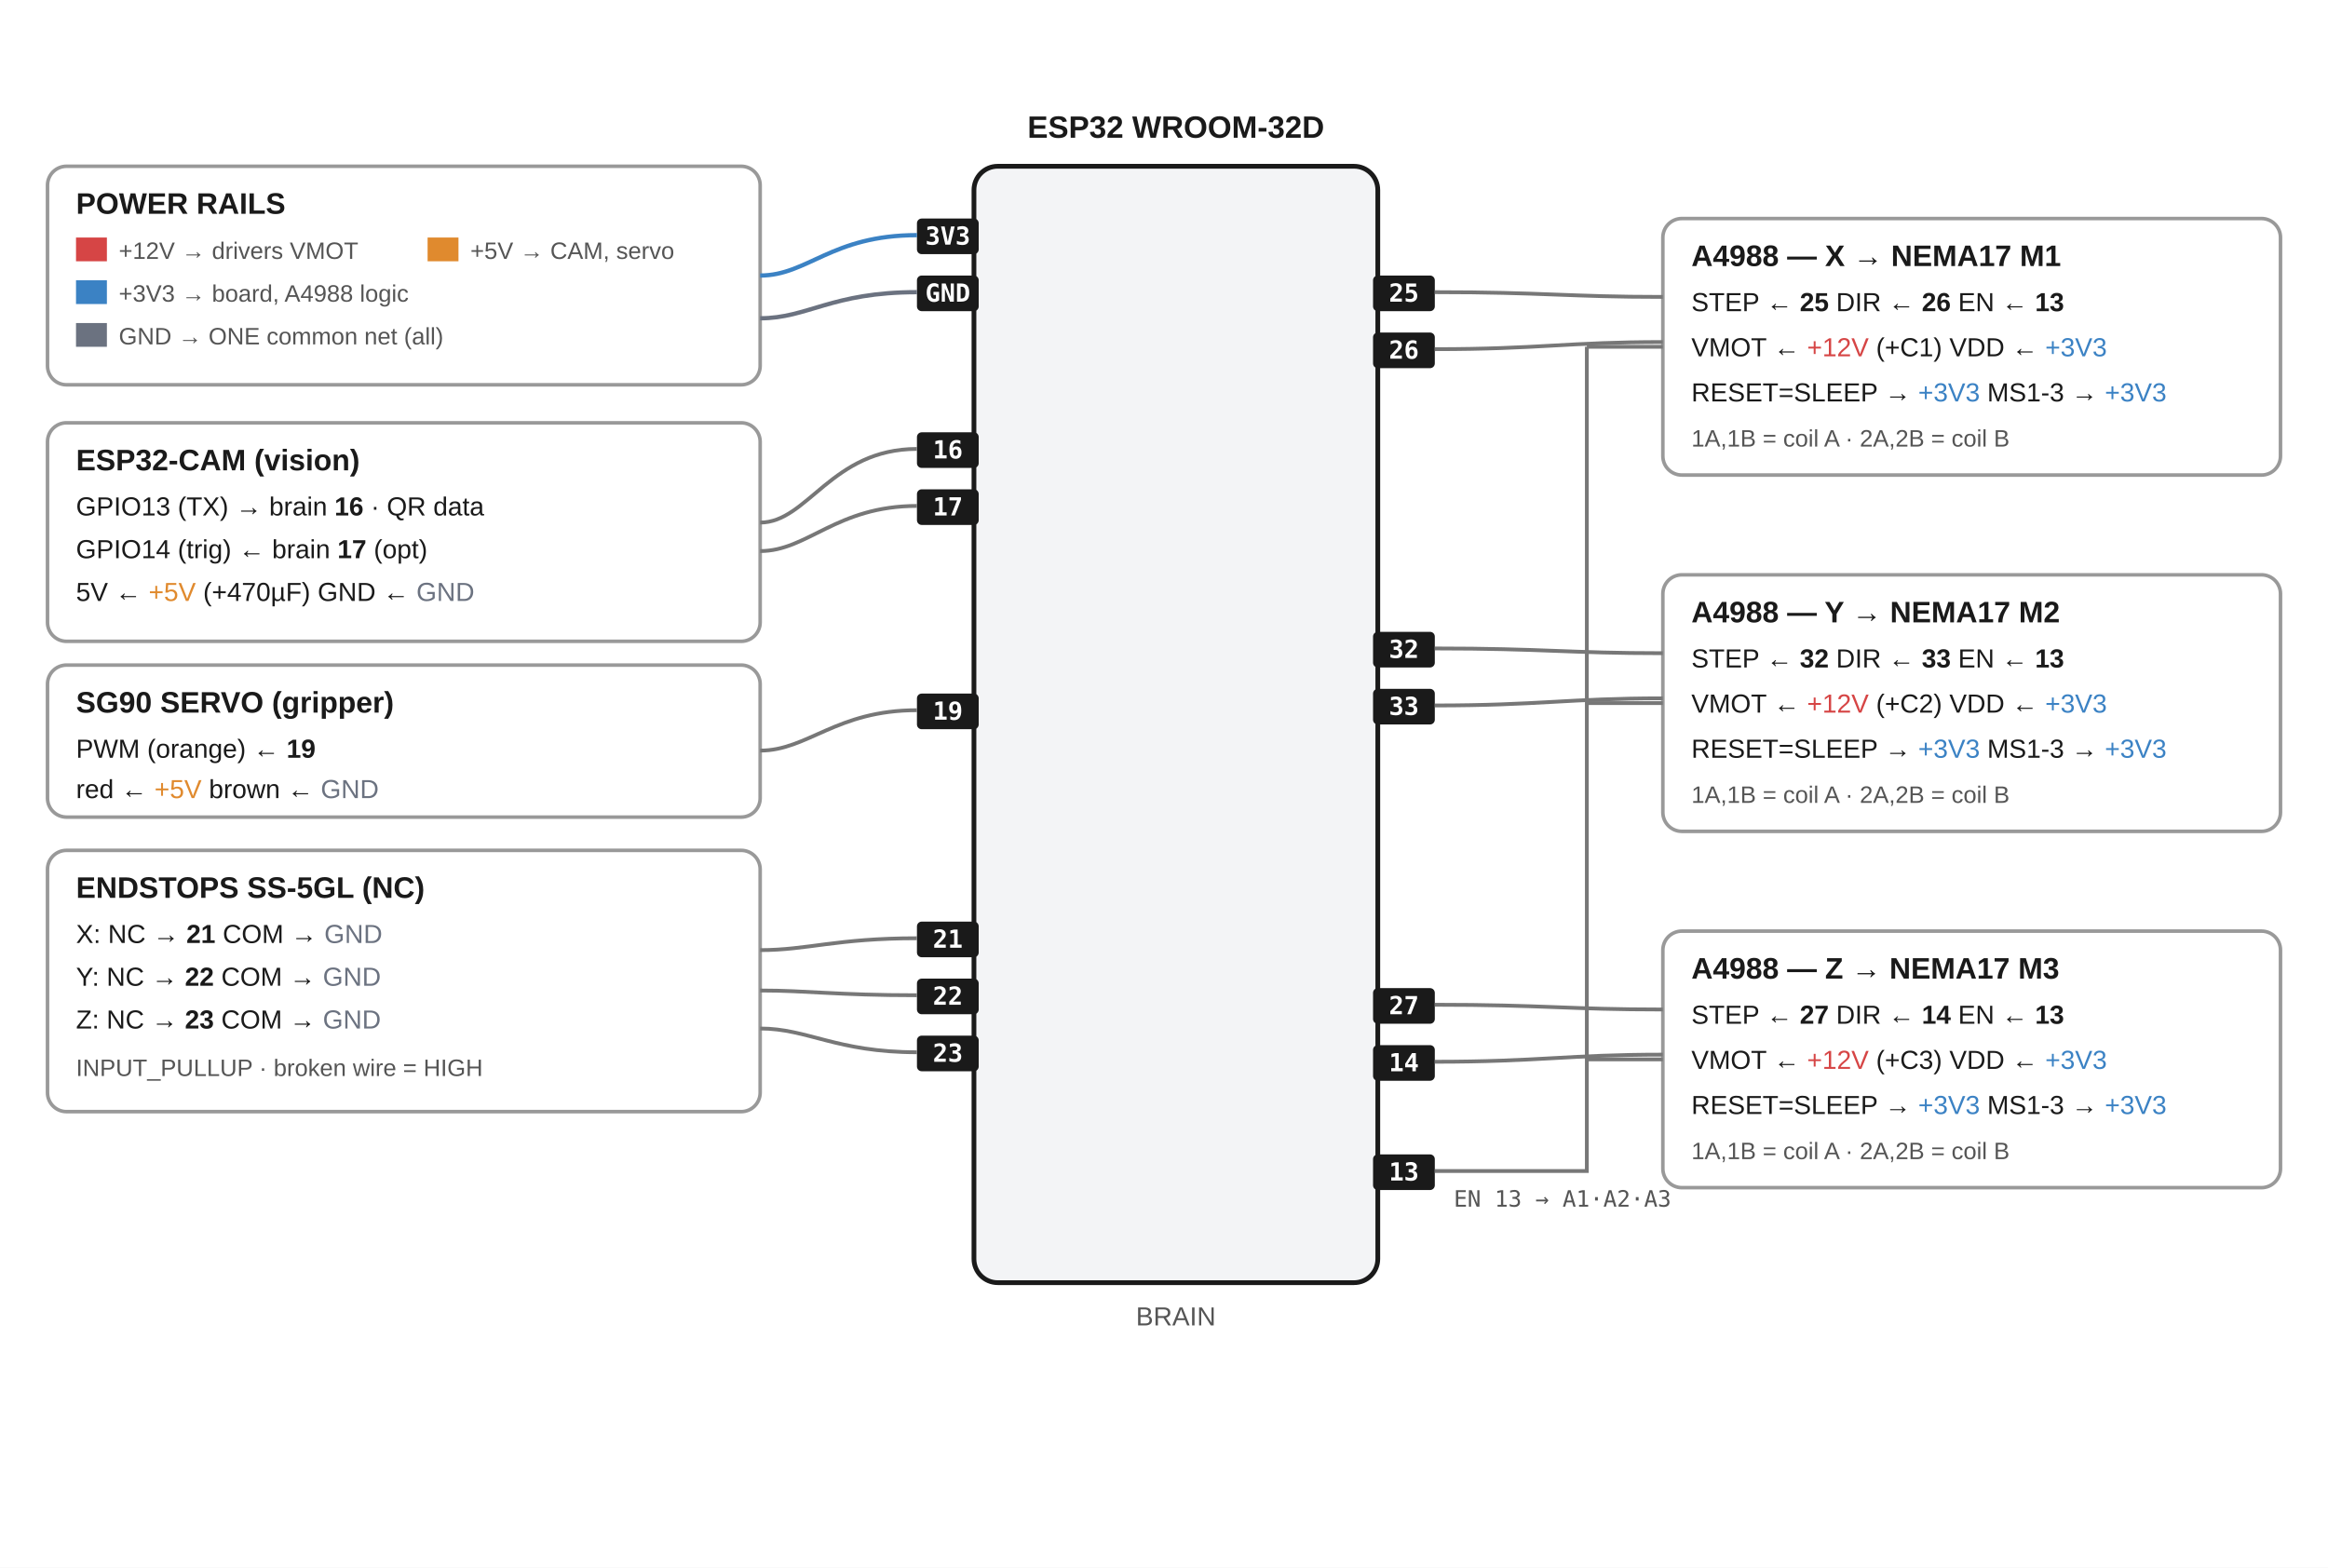
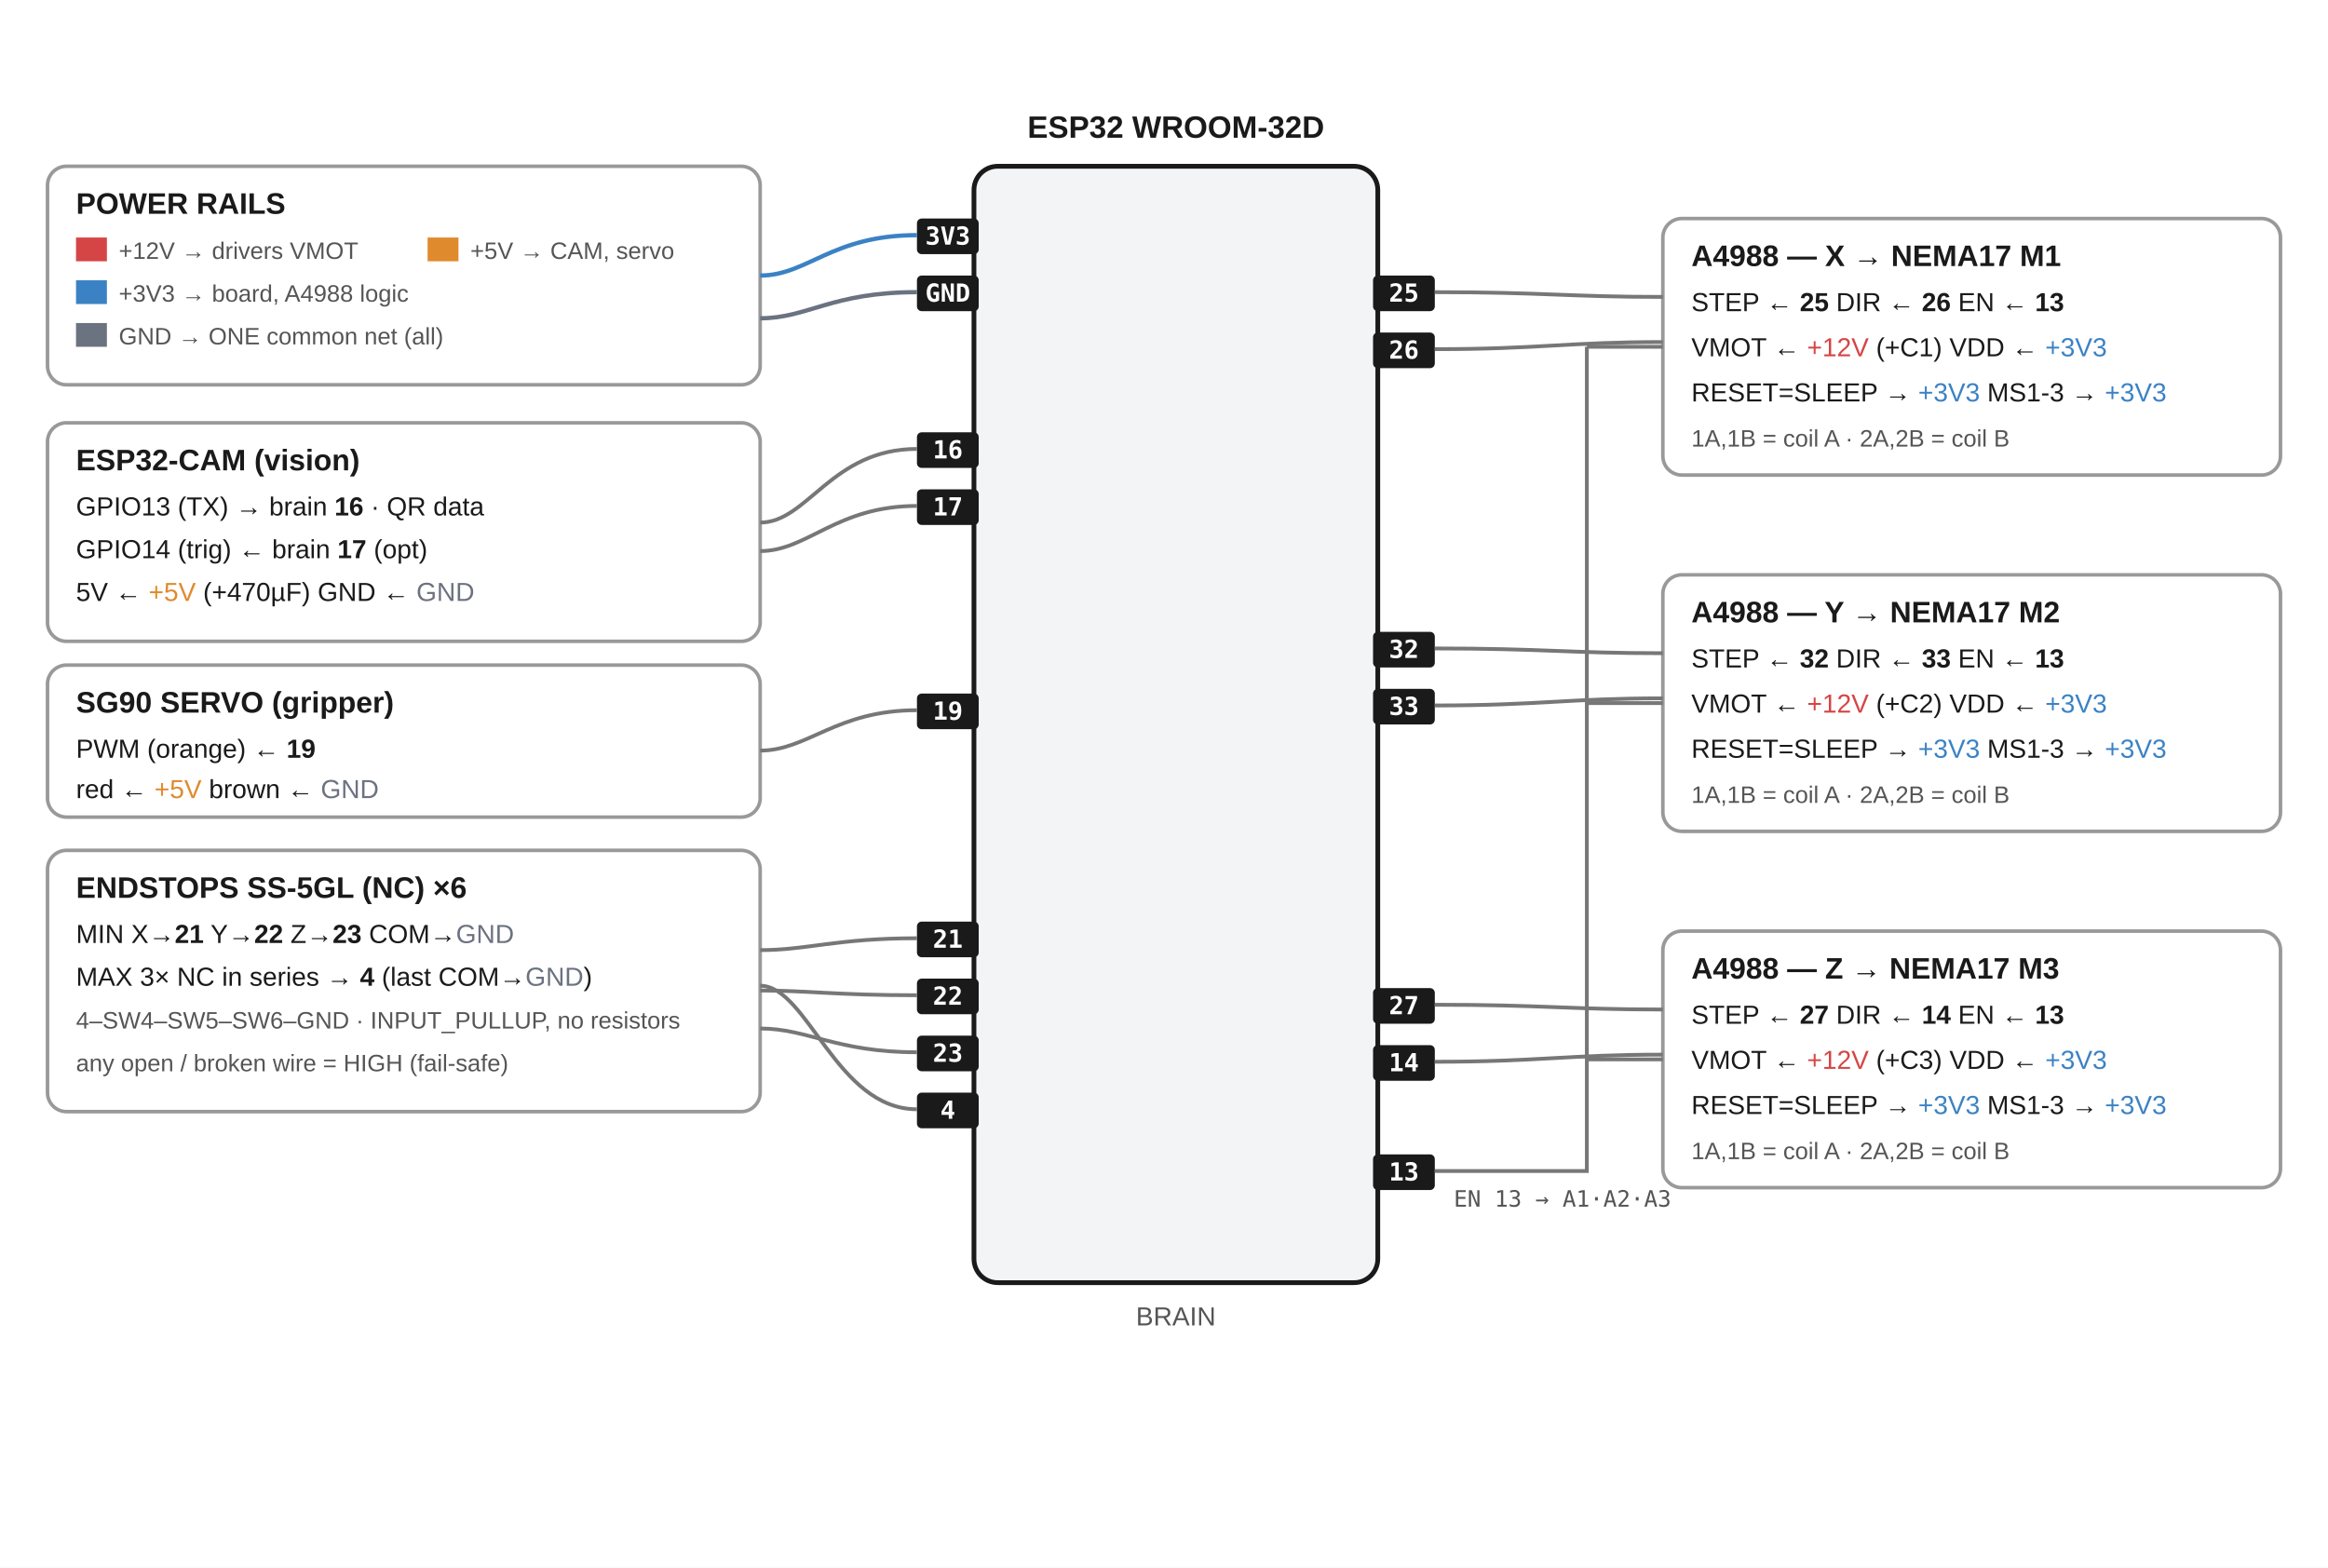
<svg xmlns="http://www.w3.org/2000/svg" width="980" height="660" viewBox="0 0 980 660" font-family="Segoe UI, Arial, sans-serif">
  <rect x="0" y="0" width="980" height="660" fill="#ffffff" />
  <rect x="410" y="70" width="170" height="470" rx="10" fill="#f3f4f6" stroke="#1a1a1a" stroke-width="2" />
  <text x="495" y="58" text-anchor="middle" font-size="13" font-weight="700" fill="#1a1a1a">ESP32 WROOM-32D</text>
  <text x="495" y="558" text-anchor="middle" font-size="11" fill="#555">BRAIN</text>
  <g font-family="Consolas, monospace" font-size="10.5" font-weight="700">
    <rect x="386" y="92" width="26" height="15" rx="2" fill="#1a1a1a" />
    <text x="399" y="103" text-anchor="middle" fill="#fff">3V3</text>
    <rect x="386" y="116" width="26" height="15" rx="2" fill="#1a1a1a" />
    <text x="399" y="127" text-anchor="middle" fill="#fff">GND</text>
    <rect x="386" y="182" width="26" height="15" rx="2" fill="#1a1a1a" />
    <text x="399" y="193" text-anchor="middle" fill="#fff">16</text>
    <rect x="386" y="206" width="26" height="15" rx="2" fill="#1a1a1a" />
    <text x="399" y="217" text-anchor="middle" fill="#fff">17</text>
    <rect x="386" y="292" width="26" height="15" rx="2" fill="#1a1a1a" />
    <text x="399" y="303" text-anchor="middle" fill="#fff">19</text>
    <rect x="386" y="388" width="26" height="15" rx="2" fill="#1a1a1a" />
    <text x="399" y="399" text-anchor="middle" fill="#fff">21</text>
    <rect x="386" y="412" width="26" height="15" rx="2" fill="#1a1a1a" />
    <text x="399" y="423" text-anchor="middle" fill="#fff">22</text>
    <rect x="386" y="436" width="26" height="15" rx="2" fill="#1a1a1a" />
    <text x="399" y="447" text-anchor="middle" fill="#fff">23</text>
+     <rect x="386" y="460" width="26" height="15" rx="2" fill="#1a1a1a" />
+     <text x="399" y="471" text-anchor="middle" fill="#fff">4</text>
  </g>
  <g font-family="Consolas, monospace" font-size="10.5" font-weight="700">
    <rect x="578" y="116" width="26" height="15" rx="2" fill="#1a1a1a" />
    <text x="591" y="127" text-anchor="middle" fill="#fff">25</text>
    <rect x="578" y="140" width="26" height="15" rx="2" fill="#1a1a1a" />
    <text x="591" y="151" text-anchor="middle" fill="#fff">26</text>
    <rect x="578" y="266" width="26" height="15" rx="2" fill="#1a1a1a" />
    <text x="591" y="277" text-anchor="middle" fill="#fff">32</text>
    <rect x="578" y="290" width="26" height="15" rx="2" fill="#1a1a1a" />
    <text x="591" y="301" text-anchor="middle" fill="#fff">33</text>
    <rect x="578" y="416" width="26" height="15" rx="2" fill="#1a1a1a" />
    <text x="591" y="427" text-anchor="middle" fill="#fff">27</text>
    <rect x="578" y="440" width="26" height="15" rx="2" fill="#1a1a1a" />
    <text x="591" y="451" text-anchor="middle" fill="#fff">14</text>
    <rect x="578" y="486" width="26" height="15" rx="2" fill="#1a1a1a" />
    <text x="591" y="497" text-anchor="middle" fill="#fff">13</text>
  </g>
  <rect x="20" y="70" width="300" height="92" rx="8" fill="none" stroke="#999" stroke-width="1.5" />
  <text x="32" y="90" font-size="12.5" font-weight="700" fill="#1a1a1a">POWER RAILS</text>
  <rect x="32" y="100" width="13" height="10" fill="#d64545" />
  <text x="50" y="109" font-size="10" fill="#555">+12V → drivers VMOT</text>
  <rect x="180" y="100" width="13" height="10" fill="#e08a2e" />
  <text x="198" y="109" font-size="10" fill="#555">+5V → CAM, servo</text>
  <rect x="32" y="118" width="13" height="10" fill="#3b82c4" />
  <text x="50" y="127" font-size="10" fill="#555">+3V3 → board, A4988 logic</text>
  <rect x="32" y="136" width="13" height="10" fill="#6b7280" />
  <text x="50" y="145" font-size="10" fill="#555">GND → ONE common net (all)</text>
  <rect x="20" y="178" width="300" height="92" rx="8" fill="none" stroke="#999" stroke-width="1.5" />
  <text x="32" y="198" font-size="12.5" font-weight="700" fill="#1a1a1a">ESP32-CAM (vision)</text>
  <text x="32" y="217" font-size="11" fill="#1a1a1a">GPIO13 (TX) → brain <tspan font-weight="700">16</tspan>   ·   QR data</text>
  <text x="32" y="235" font-size="11" fill="#1a1a1a">GPIO14 (trig) ← brain <tspan font-weight="700">17</tspan>   (opt)</text>
  <text x="32" y="253" font-size="11" fill="#1a1a1a">5V ← <tspan fill="#e08a2e">+5V</tspan> (+470µF)   GND ← <tspan fill="#6b7280">GND</tspan>
  </text>
  <rect x="20" y="280" width="300" height="64" rx="8" fill="none" stroke="#999" stroke-width="1.5" />
  <text x="32" y="300" font-size="12.5" font-weight="700" fill="#1a1a1a">SG90 SERVO (gripper)</text>
  <text x="32" y="319" font-size="11" fill="#1a1a1a">PWM (orange) ← <tspan font-weight="700">19</tspan>
  </text>
  <text x="32" y="336" font-size="11" fill="#1a1a1a">red ← <tspan fill="#e08a2e">+5V</tspan>    brown ← <tspan fill="#6b7280">GND</tspan>
  </text>
  <rect x="20" y="358" width="300" height="110" rx="8" fill="none" stroke="#999" stroke-width="1.5" />
-   <text x="32" y="378" font-size="12.5" font-weight="700" fill="#1a1a1a">ENDSTOPS SS-5GL (NC)</text>
-   <text x="32" y="397" font-size="11" fill="#1a1a1a">X: NC → <tspan font-weight="700">21</tspan>      COM → <tspan fill="#6b7280">GND</tspan>
+   <text x="32" y="378" font-size="12.5" font-weight="700" fill="#1a1a1a">ENDSTOPS SS-5GL (NC) ×6</text>
+   <text x="32" y="397" font-size="11" fill="#1a1a1a">MIN  X→<tspan font-weight="700">21</tspan>  Y→<tspan font-weight="700">22</tspan>  Z→<tspan font-weight="700">23</tspan>   COM→<tspan fill="#6b7280">GND</tspan>
  </text>
-   <text x="32" y="415" font-size="11" fill="#1a1a1a">Y: NC → <tspan font-weight="700">22</tspan>      COM → <tspan fill="#6b7280">GND</tspan>
-   </text>
-   <text x="32" y="433" font-size="11" fill="#1a1a1a">Z: NC → <tspan font-weight="700">23</tspan>      COM → <tspan fill="#6b7280">GND</tspan>
-   </text>
-   <text x="32" y="453" font-size="10" fill="#555">INPUT_PULLUP · broken wire = HIGH</text>
+   <text x="32" y="415" font-size="11" fill="#1a1a1a">MAX  3× NC in series → <tspan font-weight="700">4</tspan>   (last COM→<tspan fill="#6b7280">GND</tspan>)</text>
+   <text x="32" y="433" font-size="10" fill="#555">4–SW4–SW5–SW6–GND · INPUT_PULLUP, no resistors</text>
+   <text x="32" y="451" font-size="10" fill="#555">any open / broken wire = HIGH (fail-safe)</text>
  <rect x="700" y="92" width="260" height="108" rx="8" fill="none" stroke="#999" stroke-width="1.5" />
  <text x="712" y="112" font-size="12.5" font-weight="700" fill="#1a1a1a">A4988 — X  →  NEMA17 M1</text>
  <text x="712" y="131" font-size="11" fill="#1a1a1a">STEP ← <tspan font-weight="700">25</tspan>     DIR ← <tspan font-weight="700">26</tspan>     EN ← <tspan font-weight="700">13</tspan>
  </text>
  <text x="712" y="150" font-size="11" fill="#1a1a1a">VMOT ← <tspan fill="#d64545">+12V</tspan> (+C1)   VDD ← <tspan fill="#3b82c4">+3V3</tspan>
  </text>
  <text x="712" y="169" font-size="11" fill="#1a1a1a">RESET=SLEEP → <tspan fill="#3b82c4">+3V3</tspan>   MS1-3 → <tspan fill="#3b82c4">+3V3</tspan>
  </text>
  <text x="712" y="188" font-size="10" fill="#555">1A,1B = coil A   ·   2A,2B = coil B</text>
  <rect x="700" y="242" width="260" height="108" rx="8" fill="none" stroke="#999" stroke-width="1.5" />
  <text x="712" y="262" font-size="12.5" font-weight="700" fill="#1a1a1a">A4988 — Y  →  NEMA17 M2</text>
  <text x="712" y="281" font-size="11" fill="#1a1a1a">STEP ← <tspan font-weight="700">32</tspan>     DIR ← <tspan font-weight="700">33</tspan>     EN ← <tspan font-weight="700">13</tspan>
  </text>
  <text x="712" y="300" font-size="11" fill="#1a1a1a">VMOT ← <tspan fill="#d64545">+12V</tspan> (+C2)   VDD ← <tspan fill="#3b82c4">+3V3</tspan>
  </text>
  <text x="712" y="319" font-size="11" fill="#1a1a1a">RESET=SLEEP → <tspan fill="#3b82c4">+3V3</tspan>   MS1-3 → <tspan fill="#3b82c4">+3V3</tspan>
  </text>
  <text x="712" y="338" font-size="10" fill="#555">1A,1B = coil A   ·   2A,2B = coil B</text>
  <rect x="700" y="392" width="260" height="108" rx="8" fill="none" stroke="#999" stroke-width="1.5" />
  <text x="712" y="412" font-size="12.5" font-weight="700" fill="#1a1a1a">A4988 — Z  →  NEMA17 M3</text>
  <text x="712" y="431" font-size="11" fill="#1a1a1a">STEP ← <tspan font-weight="700">27</tspan>     DIR ← <tspan font-weight="700">14</tspan>     EN ← <tspan font-weight="700">13</tspan>
  </text>
  <text x="712" y="450" font-size="11" fill="#1a1a1a">VMOT ← <tspan fill="#d64545">+12V</tspan> (+C3)   VDD ← <tspan fill="#3b82c4">+3V3</tspan>
  </text>
  <text x="712" y="469" font-size="11" fill="#1a1a1a">RESET=SLEEP → <tspan fill="#3b82c4">+3V3</tspan>   MS1-3 → <tspan fill="#3b82c4">+3V3</tspan>
  </text>
  <text x="712" y="488" font-size="10" fill="#555">1A,1B = coil A   ·   2A,2B = coil B</text>
  <path fill="none" stroke="#3b82c4" stroke-width="1.8" d="M386 99  C350 99  340 116 320 116" />
  <path fill="none" stroke="#6b7280" stroke-width="1.8" d="M386 123 C350 123 340 134 320 134" />
  <path fill="none" stroke="#777" stroke-width="1.6" d="M386 189 C350 189 340 220 320 220" />
  <path fill="none" stroke="#777" stroke-width="1.6" d="M386 213 C352 213 340 232 320 232" />
  <path fill="none" stroke="#777" stroke-width="1.6" d="M386 299 C352 299 340 316 320 316" />
  <path fill="none" stroke="#777" stroke-width="1.6" d="M386 395 C352 395 340 400 320 400" />
  <path fill="none" stroke="#777" stroke-width="1.6" d="M386 419 C352 419 340 417 320 417" />
  <path fill="none" stroke="#777" stroke-width="1.6" d="M386 443 C352 443 340 433 320 433" />
+   <path fill="none" stroke="#777" stroke-width="1.6" d="M386 467 C352 467 340 415 320 415" />
  <path fill="none" stroke="#777" stroke-width="1.6" d="M604 123 C650 123 660 125 700 125" />
  <path fill="none" stroke="#777" stroke-width="1.6" d="M604 147 C648 147 660 144 700 144" />
  <path fill="none" stroke="#777" stroke-width="1.6" d="M604 273 C650 273 660 275 700 275" />
  <path fill="none" stroke="#777" stroke-width="1.6" d="M604 297 C648 297 660 294 700 294" />
  <path fill="none" stroke="#777" stroke-width="1.6" d="M604 423 C650 423 660 425 700 425" />
  <path fill="none" stroke="#777" stroke-width="1.6" d="M604 447 C648 447 660 444 700 444" />
  <path fill="none" stroke="#777" stroke-width="1.6" d="M604 493 L668 493 L668 146 L668 296 L668 446" />
  <path fill="none" stroke="#777" stroke-width="1.6" d="M668 146 H700" />
  <path fill="none" stroke="#777" stroke-width="1.6" d="M668 296 H700" />
  <path fill="none" stroke="#777" stroke-width="1.6" d="M668 446 H700" />
  <text x="612" y="508" font-family="Consolas, monospace" font-size="9.5" fill="#555">EN 13 → A1·A2·A3</text>
</svg>
